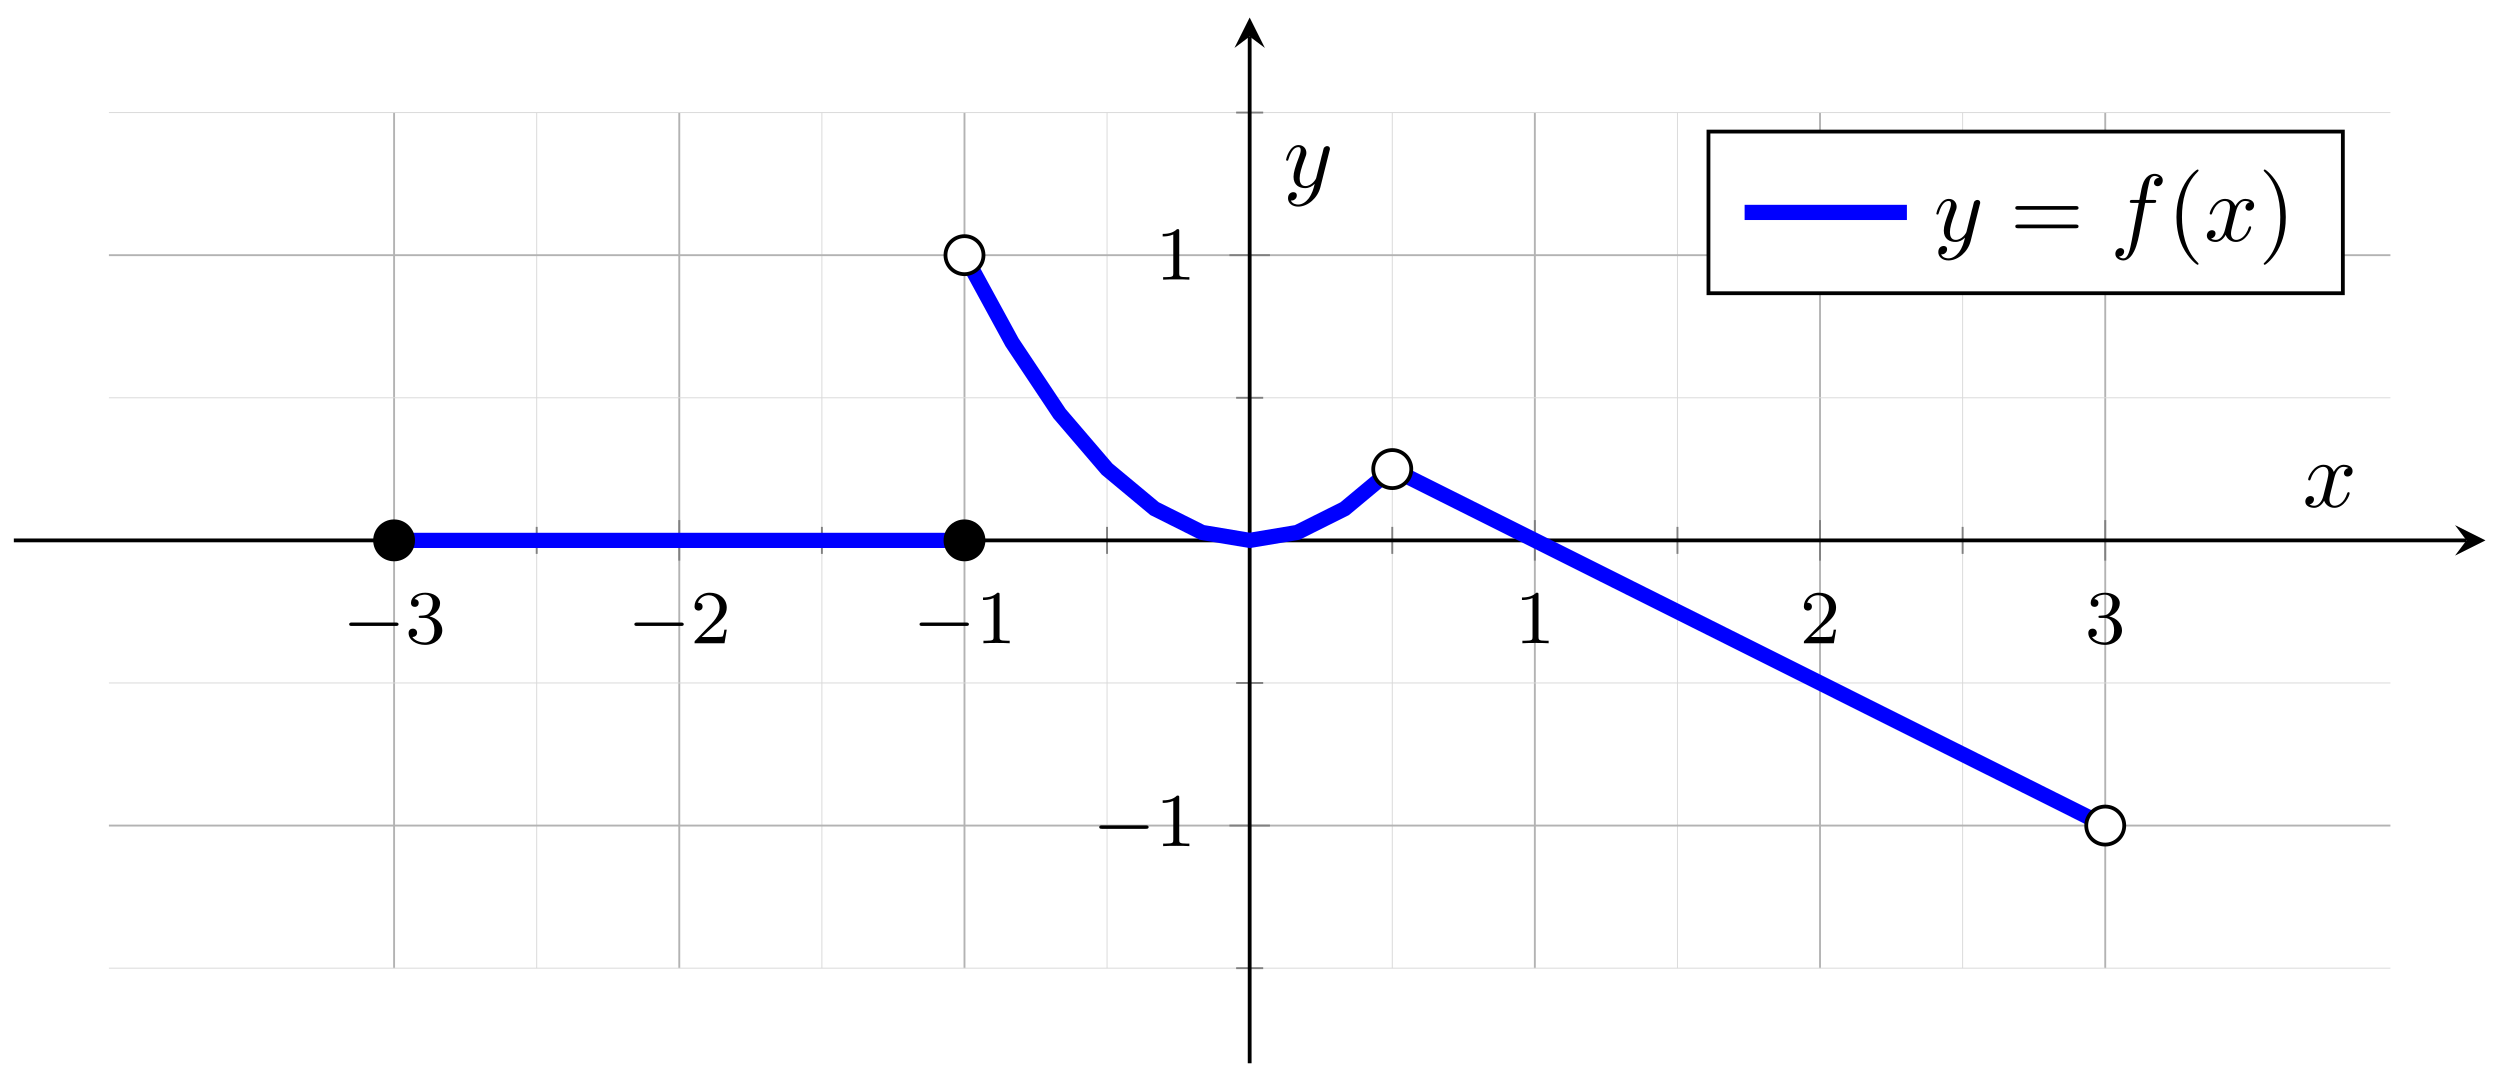
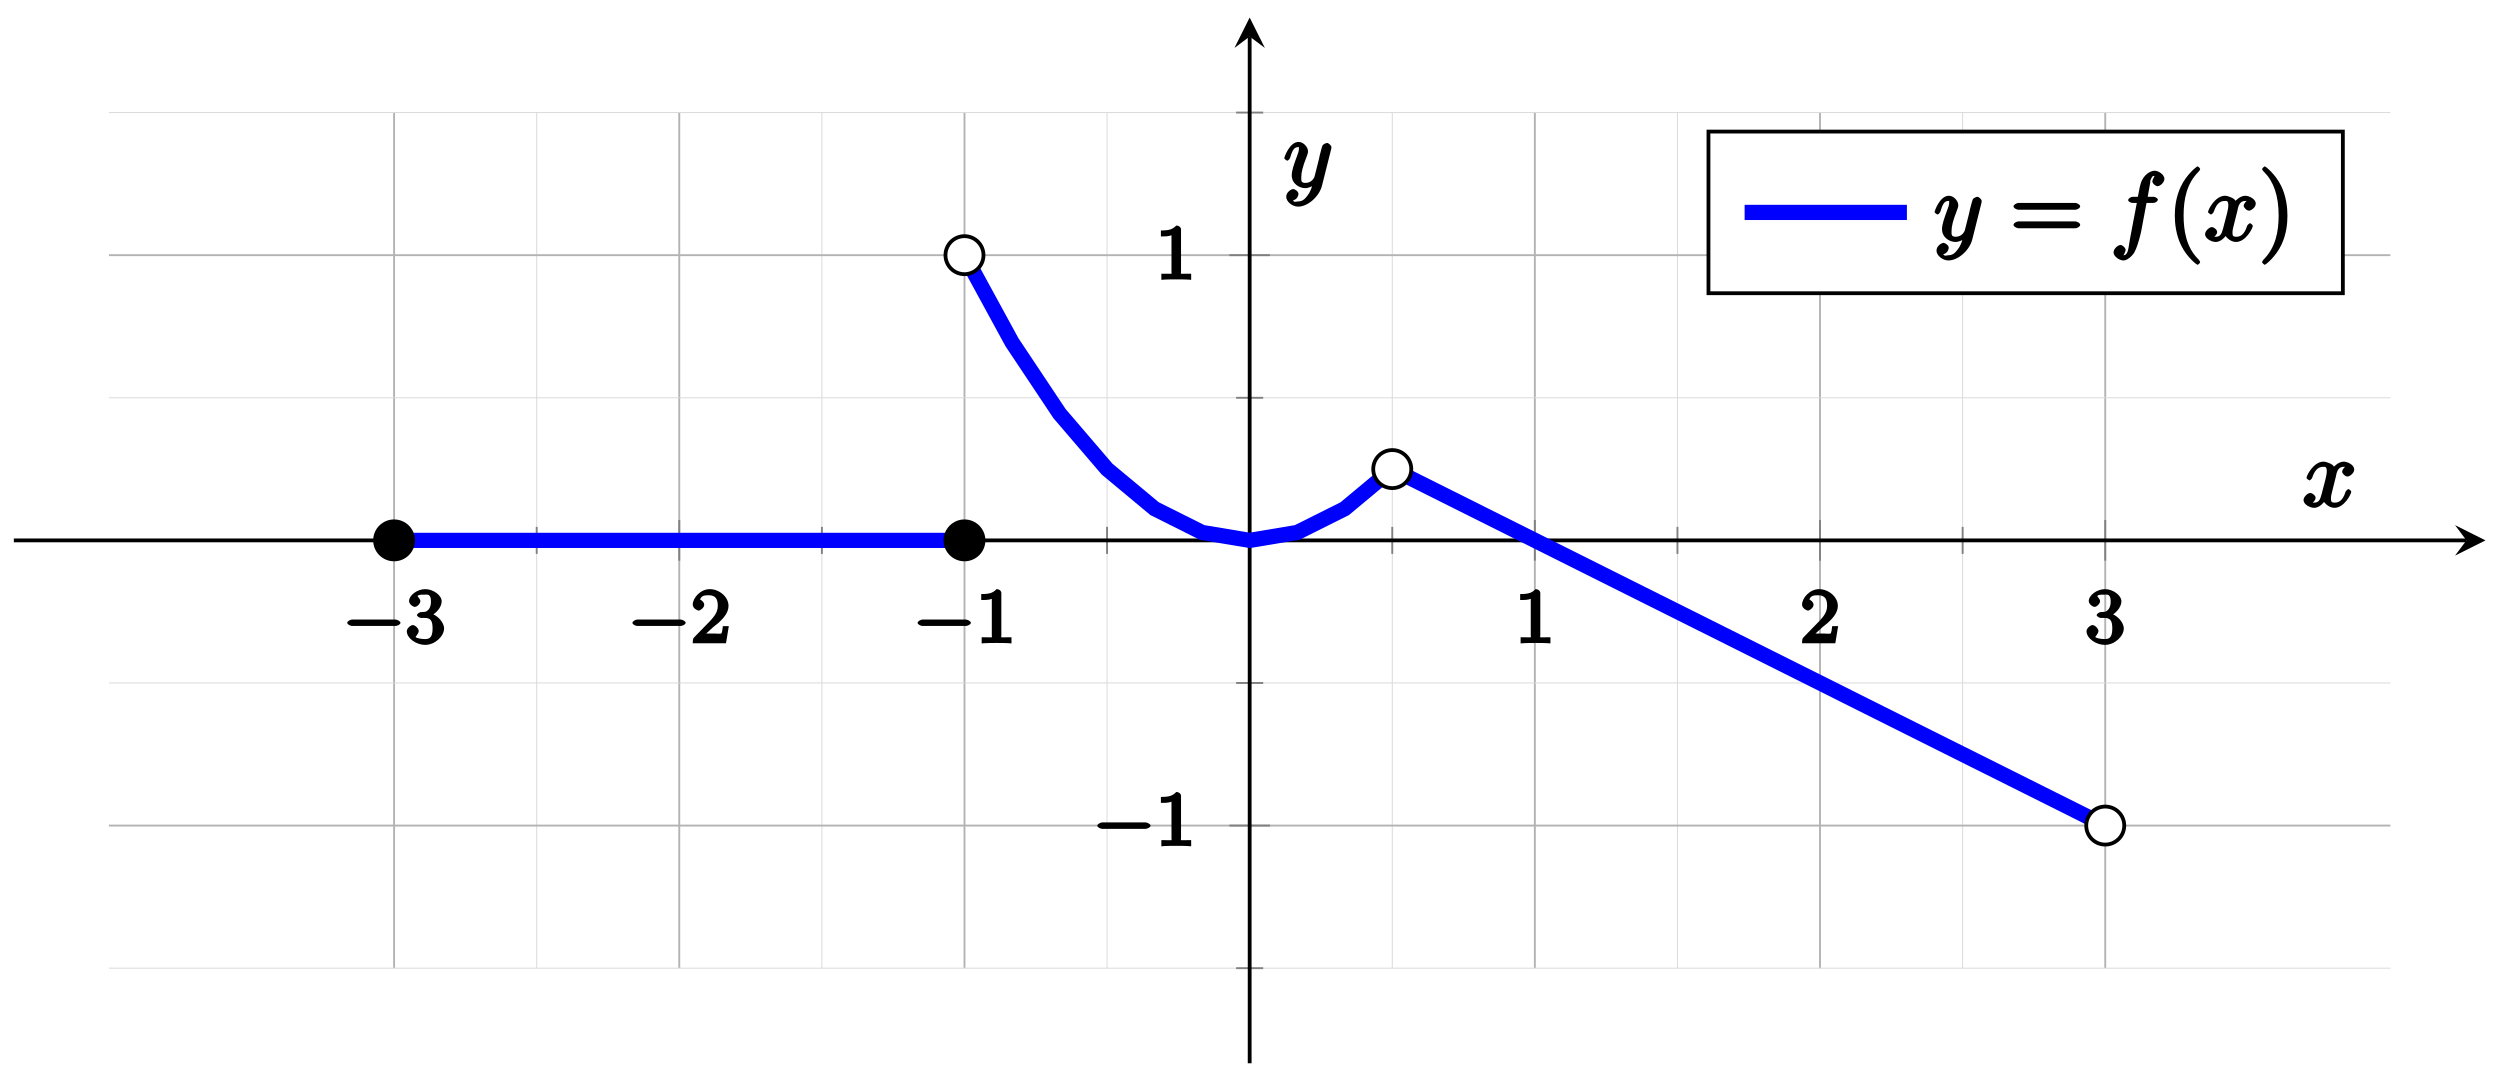
<svg xmlns="http://www.w3.org/2000/svg" xmlns:xlink="http://www.w3.org/1999/xlink" width="262pt" height="113pt" viewBox="0 0 262 113" version="1.1">
  <defs>
    <g>
      <symbol overflow="visible" id="glyph0-0">
        <path style="stroke:none;" d="" />
      </symbol>
      <symbol overflow="visible" id="glyph0-1">
-         <path style="stroke:none;" d="M 5.562 -1.812 C 5.703 -1.812 5.875 -1.812 5.875 -1.984 C 5.875 -2.172 5.703 -2.172 5.562 -2.172 L 1 -2.172 C 0.875 -2.172 0.703 -2.172 0.703 -1.984 C 0.703 -1.812 0.875 -1.812 1 -1.812 Z M 5.562 -1.812 " />
+         <path style="stroke:none;" d="M 5.562 -1.812 C 5.703 -1.812 6.078 -1.953 6.078 -2.141 C 6.078 -2.328 5.703 -2.484 5.562 -2.484 L 1 -2.484 C 0.875 -2.484 0.5 -2.328 0.5 -2.141 C 0.5 -1.953 0.875 -1.812 1 -1.812 Z M 5.562 -1.812 " />
      </symbol>
      <symbol overflow="visible" id="glyph1-0">
        <path style="stroke:none;" d="" />
      </symbol>
      <symbol overflow="visible" id="glyph1-1">
-         <path style="stroke:none;" d="M 2.016 -2.656 C 2.641 -2.656 3.047 -2.203 3.047 -1.359 C 3.047 -0.359 2.484 -0.078 2.062 -0.078 C 1.625 -0.078 1.016 -0.234 0.734 -0.656 C 1.031 -0.656 1.234 -0.844 1.234 -1.094 C 1.234 -1.359 1.047 -1.531 0.781 -1.531 C 0.578 -1.531 0.344 -1.406 0.344 -1.078 C 0.344 -0.328 1.156 0.172 2.078 0.172 C 3.125 0.172 3.875 -0.562 3.875 -1.359 C 3.875 -2.031 3.344 -2.625 2.531 -2.812 C 3.156 -3.031 3.641 -3.562 3.641 -4.203 C 3.641 -4.844 2.922 -5.297 2.094 -5.297 C 1.234 -5.297 0.594 -4.844 0.594 -4.234 C 0.594 -3.938 0.781 -3.812 1 -3.812 C 1.25 -3.812 1.406 -3.984 1.406 -4.219 C 1.406 -4.516 1.141 -4.625 0.969 -4.625 C 1.312 -5.062 1.922 -5.094 2.062 -5.094 C 2.266 -5.094 2.875 -5.031 2.875 -4.203 C 2.875 -3.656 2.641 -3.312 2.531 -3.188 C 2.297 -2.938 2.109 -2.922 1.625 -2.891 C 1.469 -2.891 1.406 -2.875 1.406 -2.766 C 1.406 -2.656 1.484 -2.656 1.625 -2.656 Z M 2.016 -2.656 " />
+         <path style="stroke:none;" d="M 2.016 -2.656 C 2.641 -2.656 2.859 -2.375 2.859 -1.547 C 2.859 -0.547 2.484 -0.438 2.062 -0.438 C 1.625 -0.438 1.141 -0.547 1.078 -0.656 C 1.031 -0.656 1.406 -1.016 1.406 -1.281 C 1.406 -1.531 1.047 -1.906 0.781 -1.906 C 0.578 -1.906 0.156 -1.578 0.156 -1.266 C 0.156 -0.516 1.156 0.172 2.078 0.172 C 3.125 0.172 4.062 -0.75 4.062 -1.547 C 4.062 -2.203 3.344 -3 2.531 -3.172 L 2.531 -2.812 C 3.156 -3.031 3.812 -3.75 3.812 -4.391 C 3.812 -5.031 2.922 -5.672 2.094 -5.672 C 1.234 -5.672 0.391 -5.016 0.391 -4.422 C 0.391 -4.125 0.781 -3.812 1 -3.812 C 1.25 -3.812 1.578 -4.172 1.578 -4.406 C 1.578 -4.688 1.141 -4.984 1.328 -4.984 C 1.438 -5.125 1.922 -5.094 2.062 -5.094 C 2.266 -5.094 2.688 -5.219 2.688 -4.391 C 2.688 -3.828 2.516 -3.625 2.406 -3.5 C 2.156 -3.25 2.109 -3.297 1.625 -3.266 C 1.469 -3.25 1.219 -3.062 1.219 -2.953 C 1.219 -2.844 1.484 -2.656 1.625 -2.656 Z M 2.016 -2.656 " />
      </symbol>
      <symbol overflow="visible" id="glyph1-2">
-         <path style="stroke:none;" d="M 2.25 -1.625 C 2.375 -1.75 2.703 -2.016 2.844 -2.125 C 3.328 -2.578 3.797 -3.016 3.797 -3.734 C 3.797 -4.688 3 -5.297 2.016 -5.297 C 1.047 -5.297 0.422 -4.578 0.422 -3.859 C 0.422 -3.469 0.734 -3.422 0.844 -3.422 C 1.016 -3.422 1.266 -3.531 1.266 -3.844 C 1.266 -4.25 0.859 -4.25 0.766 -4.25 C 1 -4.844 1.531 -5.031 1.922 -5.031 C 2.656 -5.031 3.047 -4.406 3.047 -3.734 C 3.047 -2.906 2.469 -2.297 1.516 -1.344 L 0.516 -0.297 C 0.422 -0.219 0.422 -0.203 0.422 0 L 3.562 0 L 3.797 -1.422 L 3.547 -1.422 C 3.531 -1.266 3.469 -0.875 3.375 -0.719 C 3.328 -0.656 2.719 -0.656 2.594 -0.656 L 1.172 -0.656 Z M 2.25 -1.625 " />
+         <path style="stroke:none;" d="M 2.375 -1.688 C 2.5 -1.797 2.844 -2.062 2.969 -2.172 C 3.453 -2.625 3.984 -3.203 3.984 -3.922 C 3.984 -4.875 3 -5.672 2.016 -5.672 C 1.047 -5.672 0.234 -4.75 0.234 -4.047 C 0.234 -3.656 0.734 -3.422 0.844 -3.422 C 1.016 -3.422 1.438 -3.719 1.438 -4.031 C 1.438 -4.438 0.859 -4.625 1.016 -4.625 C 1.172 -5.016 1.531 -5.031 1.922 -5.031 C 2.656 -5.031 2.859 -4.594 2.859 -3.922 C 2.859 -3.094 2.328 -2.609 1.391 -1.656 L 0.375 -0.609 C 0.281 -0.531 0.234 -0.375 0.234 0 L 3.719 0 L 4.016 -1.797 L 3.391 -1.797 C 3.344 -1.453 3.328 -1.172 3.234 -1.031 C 3.188 -0.969 2.719 -1.016 2.594 -1.016 L 1.172 -1.016 L 1.297 -0.703 Z M 2.375 -1.688 " />
      </symbol>
      <symbol overflow="visible" id="glyph1-3">
-         <path style="stroke:none;" d="M 2.5 -5.078 C 2.5 -5.297 2.484 -5.297 2.266 -5.297 C 1.938 -4.984 1.516 -4.797 0.766 -4.797 L 0.766 -4.531 C 0.984 -4.531 1.406 -4.531 1.875 -4.734 L 1.875 -0.656 C 1.875 -0.359 1.844 -0.266 1.094 -0.266 L 0.812 -0.266 L 0.812 0 C 1.141 -0.031 1.828 -0.031 2.188 -0.031 C 2.547 -0.031 3.234 -0.031 3.562 0 L 3.562 -0.266 L 3.281 -0.266 C 2.531 -0.266 2.5 -0.359 2.5 -0.656 Z M 2.5 -5.078 " />
+         <path style="stroke:none;" d="M 2.688 -5.266 C 2.688 -5.469 2.484 -5.672 2.188 -5.672 C 1.812 -5.297 1.516 -5.156 0.578 -5.156 L 0.578 -4.531 C 0.984 -4.531 1.406 -4.531 1.688 -4.656 L 1.688 -0.844 C 1.688 -0.547 1.844 -0.625 1.094 -0.625 L 0.625 -0.625 L 0.625 0.016 C 1.141 -0.031 1.828 -0.031 2.188 -0.031 C 2.547 -0.031 3.234 -0.031 3.75 0.016 L 3.75 -0.625 L 3.281 -0.625 C 2.531 -0.625 2.688 -0.547 2.688 -0.844 Z M 2.688 -5.266 " />
      </symbol>
      <symbol overflow="visible" id="glyph2-0">
        <path style="stroke:none;" d="" />
      </symbol>
      <symbol overflow="visible" id="glyph2-1">
-         <path style="stroke:none;" d="M 3.328 -3.016 C 3.391 -3.266 3.625 -4.188 4.312 -4.188 C 4.359 -4.188 4.609 -4.188 4.812 -4.062 C 4.531 -4 4.344 -3.766 4.344 -3.516 C 4.344 -3.359 4.453 -3.172 4.719 -3.172 C 4.938 -3.172 5.25 -3.344 5.25 -3.75 C 5.25 -4.266 4.672 -4.406 4.328 -4.406 C 3.75 -4.406 3.406 -3.875 3.281 -3.656 C 3.031 -4.312 2.5 -4.406 2.203 -4.406 C 1.172 -4.406 0.594 -3.125 0.594 -2.875 C 0.594 -2.766 0.703 -2.766 0.719 -2.766 C 0.797 -2.766 0.828 -2.797 0.844 -2.875 C 1.188 -3.938 1.844 -4.188 2.188 -4.188 C 2.375 -4.188 2.719 -4.094 2.719 -3.516 C 2.719 -3.203 2.547 -2.547 2.188 -1.141 C 2.031 -0.531 1.672 -0.109 1.234 -0.109 C 1.172 -0.109 0.953 -0.109 0.734 -0.234 C 0.984 -0.297 1.203 -0.5 1.203 -0.781 C 1.203 -1.047 0.984 -1.125 0.844 -1.125 C 0.531 -1.125 0.297 -0.875 0.297 -0.547 C 0.297 -0.094 0.781 0.109 1.219 0.109 C 1.891 0.109 2.25 -0.594 2.266 -0.641 C 2.391 -0.281 2.75 0.109 3.344 0.109 C 4.375 0.109 4.938 -1.172 4.938 -1.422 C 4.938 -1.531 4.859 -1.531 4.828 -1.531 C 4.734 -1.531 4.719 -1.484 4.688 -1.422 C 4.359 -0.344 3.688 -0.109 3.375 -0.109 C 2.984 -0.109 2.828 -0.422 2.828 -0.766 C 2.828 -0.984 2.875 -1.203 2.984 -1.641 Z M 3.328 -3.016 " />
+         <path style="stroke:none;" d="M 3.5 -3.172 C 3.562 -3.422 3.625 -4.188 4.312 -4.188 C 4.359 -4.188 4.469 -4.234 4.688 -4.109 L 4.812 -4.391 C 4.531 -4.344 4.156 -3.922 4.156 -3.672 C 4.156 -3.516 4.453 -3.172 4.719 -3.172 C 4.938 -3.172 5.422 -3.516 5.422 -3.906 C 5.422 -4.422 4.672 -4.734 4.328 -4.734 C 3.75 -4.734 3.266 -4.156 3.297 -4.203 C 3.203 -4.469 2.5 -4.734 2.203 -4.734 C 1.172 -4.734 0.422 -3.281 0.422 -3.031 C 0.422 -2.938 0.703 -2.766 0.719 -2.766 C 0.797 -2.766 1 -2.953 1.016 -3.047 C 1.359 -4.094 1.844 -4.188 2.188 -4.188 C 2.375 -4.188 2.547 -4.25 2.547 -3.672 C 2.547 -3.375 2.375 -2.703 2 -1.312 C 1.844 -0.688 1.672 -0.438 1.234 -0.438 C 1.172 -0.438 1.062 -0.391 0.859 -0.516 L 0.734 -0.234 C 0.984 -0.297 1.375 -0.656 1.375 -0.938 C 1.375 -1.203 0.984 -1.453 0.844 -1.453 C 0.531 -1.453 0.109 -1.031 0.109 -0.703 C 0.109 -0.25 0.781 0.109 1.219 0.109 C 1.891 0.109 2.359 -0.641 2.391 -0.703 L 2.094 -0.812 C 2.219 -0.438 2.75 0.109 3.344 0.109 C 4.375 0.109 5.109 -1.328 5.109 -1.578 C 5.109 -1.688 4.859 -1.859 4.828 -1.859 C 4.734 -1.859 4.531 -1.641 4.516 -1.578 C 4.188 -0.516 3.688 -0.438 3.375 -0.438 C 2.984 -0.438 2.984 -0.594 2.984 -0.922 C 2.984 -1.141 3.047 -1.359 3.156 -1.797 Z M 3.5 -3.172 " />
      </symbol>
      <symbol overflow="visible" id="glyph2-2">
-         <path style="stroke:none;" d="M 4.844 -3.797 C 4.891 -3.938 4.891 -3.953 4.891 -4.031 C 4.891 -4.203 4.75 -4.297 4.594 -4.297 C 4.5 -4.297 4.344 -4.234 4.25 -4.094 C 4.234 -4.031 4.141 -3.734 4.109 -3.547 C 4.031 -3.297 3.969 -3.016 3.906 -2.75 L 3.453 -0.953 C 3.422 -0.812 2.984 -0.109 2.328 -0.109 C 1.828 -0.109 1.719 -0.547 1.719 -0.922 C 1.719 -1.375 1.891 -2 2.219 -2.875 C 2.375 -3.281 2.422 -3.391 2.422 -3.594 C 2.422 -4.031 2.109 -4.406 1.609 -4.406 C 0.656 -4.406 0.297 -2.953 0.297 -2.875 C 0.297 -2.766 0.391 -2.766 0.406 -2.766 C 0.516 -2.766 0.516 -2.797 0.562 -2.953 C 0.844 -3.891 1.234 -4.188 1.578 -4.188 C 1.656 -4.188 1.828 -4.188 1.828 -3.875 C 1.828 -3.625 1.719 -3.359 1.656 -3.172 C 1.25 -2.109 1.078 -1.547 1.078 -1.078 C 1.078 -0.188 1.703 0.109 2.297 0.109 C 2.688 0.109 3.016 -0.062 3.297 -0.344 C 3.172 0.172 3.047 0.672 2.656 1.203 C 2.391 1.531 2.016 1.828 1.562 1.828 C 1.422 1.828 0.969 1.797 0.797 1.406 C 0.953 1.406 1.094 1.406 1.219 1.281 C 1.328 1.203 1.422 1.062 1.422 0.875 C 1.422 0.562 1.156 0.531 1.062 0.531 C 0.828 0.531 0.5 0.688 0.5 1.172 C 0.5 1.672 0.938 2.047 1.562 2.047 C 2.578 2.047 3.609 1.141 3.891 0.016 Z M 4.844 -3.797 " />
+         <path style="stroke:none;" d="M 5.016 -3.953 C 5.047 -4.094 5.047 -4.109 5.047 -4.188 C 5.047 -4.359 4.75 -4.625 4.594 -4.625 C 4.5 -4.625 4.203 -4.516 4.109 -4.344 C 4.047 -4.203 3.969 -3.891 3.922 -3.703 C 3.859 -3.453 3.781 -3.188 3.734 -2.906 L 3.281 -1.109 C 3.234 -0.969 2.984 -0.438 2.328 -0.438 C 1.828 -0.438 1.891 -0.703 1.891 -1.078 C 1.891 -1.531 2.047 -2.156 2.391 -3.031 C 2.547 -3.438 2.594 -3.547 2.594 -3.75 C 2.594 -4.203 2.109 -4.734 1.609 -4.734 C 0.656 -4.734 0.109 -3.125 0.109 -3.031 C 0.109 -2.938 0.391 -2.766 0.406 -2.766 C 0.516 -2.766 0.688 -2.953 0.734 -3.109 C 1 -4.047 1.234 -4.188 1.578 -4.188 C 1.656 -4.188 1.641 -4.344 1.641 -4.031 C 1.641 -3.781 1.547 -3.516 1.469 -3.328 C 1.078 -2.266 0.891 -1.703 0.891 -1.234 C 0.891 -0.344 1.703 0.109 2.297 0.109 C 2.688 0.109 3.141 -0.109 3.422 -0.391 L 3.125 -0.5 C 2.984 0.016 2.922 0.391 2.516 0.922 C 2.266 1.25 2.016 1.5 1.562 1.5 C 1.422 1.5 1.141 1.641 1.031 1.406 C 0.953 1.406 1.203 1.359 1.344 1.234 C 1.453 1.141 1.594 0.906 1.594 0.719 C 1.594 0.406 1.156 0.203 1.062 0.203 C 0.828 0.203 0.312 0.531 0.312 1.016 C 0.312 1.516 0.938 2.047 1.562 2.047 C 2.578 2.047 3.781 0.984 4.062 -0.156 Z M 5.016 -3.953 " />
      </symbol>
      <symbol overflow="visible" id="glyph2-3">
-         <path style="stroke:none;" d="M 3.656 -3.984 L 4.516 -3.984 C 4.719 -3.984 4.812 -3.984 4.812 -4.188 C 4.812 -4.297 4.719 -4.297 4.547 -4.297 L 3.719 -4.297 L 3.922 -5.438 C 3.969 -5.641 4.109 -6.344 4.172 -6.469 C 4.25 -6.656 4.422 -6.812 4.641 -6.812 C 4.672 -6.812 4.938 -6.812 5.125 -6.625 C 4.688 -6.594 4.578 -6.234 4.578 -6.094 C 4.578 -5.859 4.766 -5.734 4.953 -5.734 C 5.219 -5.734 5.5 -5.969 5.5 -6.344 C 5.5 -6.797 5.047 -7.031 4.641 -7.031 C 4.297 -7.031 3.672 -6.844 3.375 -5.859 C 3.312 -5.656 3.281 -5.547 3.047 -4.297 L 2.359 -4.297 C 2.156 -4.297 2.047 -4.297 2.047 -4.109 C 2.047 -3.984 2.141 -3.984 2.328 -3.984 L 2.984 -3.984 L 2.25 -0.047 C 2.062 0.922 1.891 1.828 1.375 1.828 C 1.328 1.828 1.094 1.828 0.891 1.641 C 1.359 1.609 1.453 1.25 1.453 1.109 C 1.453 0.875 1.266 0.75 1.078 0.75 C 0.812 0.75 0.531 0.984 0.531 1.359 C 0.531 1.797 0.969 2.047 1.375 2.047 C 1.922 2.047 2.328 1.453 2.5 1.078 C 2.828 0.453 3.047 -0.75 3.062 -0.828 Z M 3.656 -3.984 " />
+         <path style="stroke:none;" d="M 3.656 -3.984 L 4.516 -3.984 C 4.719 -3.984 4.984 -4.141 4.984 -4.344 C 4.984 -4.453 4.719 -4.625 4.547 -4.625 L 3.922 -4.625 L 4.094 -5.594 C 4.141 -5.797 4.234 -6.406 4.203 -6.359 C 4.422 -6.812 4.422 -6.812 4.641 -6.812 C 4.672 -6.812 4.812 -6.859 4.734 -6.922 C 4.688 -6.922 4.406 -6.406 4.406 -6.25 C 4.406 -6.016 4.766 -5.734 4.953 -5.734 C 5.219 -5.734 5.672 -6.125 5.672 -6.5 C 5.672 -6.953 5.047 -7.359 4.641 -7.359 C 4.297 -7.359 3.484 -7.016 3.188 -6.016 C 3.125 -5.812 3.094 -5.719 2.891 -4.625 L 2.359 -4.625 C 2.156 -4.625 1.875 -4.453 1.875 -4.266 C 1.875 -4.141 2.141 -3.984 2.328 -3.984 L 2.781 -3.984 L 2.062 -0.203 C 1.891 0.75 1.891 1.5 1.375 1.5 C 1.328 1.5 1.203 1.547 1.281 1.625 C 1.359 1.609 1.609 1.094 1.609 0.953 C 1.609 0.719 1.266 0.422 1.078 0.422 C 0.812 0.422 0.344 0.812 0.344 1.203 C 0.344 1.641 0.969 2.047 1.375 2.047 C 1.922 2.047 2.5 1.297 2.547 1.156 C 2.938 0.406 3.219 -0.922 3.234 -0.984 L 3.797 -3.984 Z M 3.656 -3.984 " />
      </symbol>
      <symbol overflow="visible" id="glyph3-0">
        <path style="stroke:none;" d="" />
      </symbol>
      <symbol overflow="visible" id="glyph3-1">
-         <path style="stroke:none;" d="M 6.844 -3.266 C 7 -3.266 7.188 -3.266 7.188 -3.453 C 7.188 -3.656 7 -3.656 6.859 -3.656 L 0.891 -3.656 C 0.75 -3.656 0.562 -3.656 0.562 -3.453 C 0.562 -3.266 0.75 -3.266 0.891 -3.266 Z M 6.859 -1.328 C 7 -1.328 7.188 -1.328 7.188 -1.531 C 7.188 -1.719 7 -1.719 6.844 -1.719 L 0.891 -1.719 C 0.75 -1.719 0.562 -1.719 0.562 -1.531 C 0.562 -1.328 0.75 -1.328 0.891 -1.328 Z M 6.859 -1.328 " />
+         <path style="stroke:none;" d="M 6.844 -3.266 C 7 -3.266 7.359 -3.422 7.359 -3.625 C 7.359 -3.812 7 -3.984 6.859 -3.984 L 0.891 -3.984 C 0.75 -3.984 0.375 -3.812 0.375 -3.625 C 0.375 -3.422 0.75 -3.266 0.891 -3.266 Z M 6.859 -1.328 C 7 -1.328 7.359 -1.484 7.359 -1.688 C 7.359 -1.891 7 -2.047 6.844 -2.047 L 0.891 -2.047 C 0.75 -2.047 0.375 -1.891 0.375 -1.688 C 0.375 -1.484 0.75 -1.328 0.891 -1.328 Z M 6.859 -1.328 " />
      </symbol>
      <symbol overflow="visible" id="glyph3-2">
-         <path style="stroke:none;" d="M 3.297 2.391 C 3.297 2.359 3.297 2.344 3.125 2.172 C 1.891 0.922 1.562 -0.969 1.562 -2.5 C 1.562 -4.234 1.938 -5.969 3.172 -7.203 C 3.297 -7.328 3.297 -7.344 3.297 -7.375 C 3.297 -7.453 3.266 -7.484 3.203 -7.484 C 3.094 -7.484 2.203 -6.797 1.609 -5.531 C 1.109 -4.438 0.984 -3.328 0.984 -2.5 C 0.984 -1.719 1.094 -0.516 1.641 0.625 C 2.25 1.844 3.094 2.5 3.203 2.5 C 3.266 2.5 3.297 2.469 3.297 2.391 Z M 3.297 2.391 " />
+         <path style="stroke:none;" d="M 3.469 2.234 C 3.469 2.203 3.422 2.062 3.25 1.891 C 2 0.641 1.734 -1.125 1.734 -2.656 C 1.734 -4.391 2.062 -6.016 3.297 -7.25 C 3.422 -7.375 3.469 -7.5 3.469 -7.531 C 3.469 -7.609 3.266 -7.812 3.203 -7.812 C 3.094 -7.812 2.031 -6.953 1.438 -5.688 C 0.922 -4.594 0.812 -3.484 0.812 -2.656 C 0.812 -1.875 0.922 -0.672 1.469 0.453 C 2.062 1.688 3.094 2.5 3.203 2.5 C 3.266 2.5 3.469 2.297 3.469 2.234 Z M 3.469 2.234 " />
      </symbol>
      <symbol overflow="visible" id="glyph3-3">
-         <path style="stroke:none;" d="M 2.875 -2.5 C 2.875 -3.266 2.766 -4.469 2.219 -5.609 C 1.625 -6.828 0.766 -7.484 0.672 -7.484 C 0.609 -7.484 0.562 -7.438 0.562 -7.375 C 0.562 -7.344 0.562 -7.328 0.75 -7.141 C 1.734 -6.156 2.297 -4.578 2.297 -2.5 C 2.297 -0.781 1.938 0.969 0.703 2.219 C 0.562 2.344 0.562 2.359 0.562 2.391 C 0.562 2.453 0.609 2.5 0.672 2.5 C 0.766 2.5 1.672 1.812 2.25 0.547 C 2.766 -0.547 2.875 -1.656 2.875 -2.5 Z M 2.875 -2.5 " />
+         <path style="stroke:none;" d="M 3.047 -2.656 C 3.047 -3.422 2.938 -4.641 2.391 -5.766 C 1.797 -6.984 0.766 -7.812 0.672 -7.812 C 0.609 -7.812 0.391 -7.594 0.391 -7.531 C 0.391 -7.5 0.438 -7.375 0.625 -7.203 C 1.609 -6.203 2.125 -4.734 2.125 -2.656 C 2.125 -0.953 1.797 0.688 0.562 1.938 C 0.438 2.062 0.391 2.203 0.391 2.234 C 0.391 2.297 0.609 2.5 0.672 2.5 C 0.766 2.5 1.828 1.656 2.422 0.391 C 2.938 -0.703 3.047 -1.812 3.047 -2.656 Z M 3.047 -2.656 " />
      </symbol>
    </g>
    <clipPath id="clip1">
      <path d="M 78 11.797 L 169 11.797 L 169 80 L 78 80 Z M 78 11.797 " />
    </clipPath>
    <clipPath id="clip2">
      <path d="M 123 26 L 244 26 L 244 101.465 L 123 101.465 Z M 123 26 " />
    </clipPath>
  </defs>
  <g id="surface1">
    <path style="fill:none;stroke-width:0.1;stroke-linecap:butt;stroke-linejoin:miter;stroke:rgb(84.999%,84.999%,84.999%);stroke-opacity:1;stroke-miterlimit:10;" d="M 44.831 -0 L 44.831 89.662 M 74.718 -0 L 74.718 89.662 M 104.604 -0 L 104.604 89.662 M 134.494 -0 L 134.494 89.662 M 164.38 -0 L 164.38 89.662 M 194.266 -0 L 194.266 89.662 " transform="matrix(1.00002,0,0,-1.00006,11.41373,101.4645)" />
    <path style="fill:none;stroke-width:0.199;stroke-linecap:butt;stroke-linejoin:miter;stroke:rgb(70%,70%,70%);stroke-opacity:1;stroke-miterlimit:10;" d="M 29.886 -0 L 29.886 89.662 M 59.773 -0 L 59.773 89.662 M 89.663 -0 L 89.663 89.662 M 149.435 -0 L 149.435 89.662 M 179.321 -0 L 179.321 89.662 M 209.211 -0 L 209.211 89.662 " transform="matrix(1.00002,0,0,-1.00006,11.41373,101.4645)" />
    <path style="fill:none;stroke-width:0.1;stroke-linecap:butt;stroke-linejoin:miter;stroke:rgb(84.999%,84.999%,84.999%);stroke-opacity:1;stroke-miterlimit:10;" d="M 0 -0 L 239.097 -0 M 0 29.889 L 239.097 29.889 M 0 59.773 L 239.097 59.773 M 0 89.662 L 239.097 89.662 " transform="matrix(1.00002,0,0,-1.00006,11.41373,101.4645)" />
    <path style="fill:none;stroke-width:0.199;stroke-linecap:butt;stroke-linejoin:miter;stroke:rgb(70%,70%,70%);stroke-opacity:1;stroke-miterlimit:10;" d="M 0 14.944 L 239.097 14.944 M 0 74.718 L 239.097 74.718 " transform="matrix(1.00002,0,0,-1.00006,11.41373,101.4645)" />
    <path style="fill:none;stroke-width:0.199;stroke-linecap:butt;stroke-linejoin:miter;stroke:rgb(50%,50%,50%);stroke-opacity:1;stroke-miterlimit:10;" d="M 44.831 43.415 L 44.831 46.247 M 74.718 43.415 L 74.718 46.247 M 104.604 43.415 L 104.604 46.247 M 134.494 43.415 L 134.494 46.247 M 164.38 43.415 L 164.38 46.247 M 194.266 43.415 L 194.266 46.247 " transform="matrix(1.00002,0,0,-1.00006,11.41373,101.4645)" />
    <path style="fill:none;stroke-width:0.199;stroke-linecap:butt;stroke-linejoin:miter;stroke:rgb(50%,50%,50%);stroke-opacity:1;stroke-miterlimit:10;" d="M 29.886 42.704 L 29.886 46.958 M 59.773 42.704 L 59.773 46.958 M 89.663 42.704 L 89.663 46.958 M 149.435 42.704 L 149.435 46.958 M 179.321 42.704 L 179.321 46.958 M 209.211 42.704 L 209.211 46.958 " transform="matrix(1.00002,0,0,-1.00006,11.41373,101.4645)" />
    <path style="fill:none;stroke-width:0.199;stroke-linecap:butt;stroke-linejoin:miter;stroke:rgb(50%,50%,50%);stroke-opacity:1;stroke-miterlimit:10;" d="M 118.131 -0 L 120.967 -0 M 118.131 29.889 L 120.967 29.889 M 118.131 59.773 L 120.967 59.773 M 118.131 89.662 L 120.967 89.662 " transform="matrix(1.00002,0,0,-1.00006,11.41373,101.4645)" />
    <path style="fill:none;stroke-width:0.199;stroke-linecap:butt;stroke-linejoin:miter;stroke:rgb(50%,50%,50%);stroke-opacity:1;stroke-miterlimit:10;" d="M 117.424 14.944 L 121.674 14.944 M 117.424 74.718 L 121.674 74.718 " transform="matrix(1.00002,0,0,-1.00006,11.41373,101.4645)" />
    <path style="fill:none;stroke-width:0.399;stroke-linecap:butt;stroke-linejoin:miter;stroke:rgb(0%,0%,0%);stroke-opacity:1;stroke-miterlimit:10;" d="M -9.964 44.829 L 247.066 44.829 " transform="matrix(1.00002,0,0,-1.00006,11.41373,101.4645)" />
    <path style=" stroke:none;fill-rule:nonzero;fill:rgb(0%,0%,0%);fill-opacity:1;" d="M 260.477 56.633 L 257.289 55.035 L 258.484 56.633 L 257.289 58.227 " />
    <path style="fill:none;stroke-width:0.399;stroke-linecap:butt;stroke-linejoin:miter;stroke:rgb(0%,0%,0%);stroke-opacity:1;stroke-miterlimit:10;" d="M 119.549 -9.965 L 119.549 97.631 " transform="matrix(1.00002,0,0,-1.00006,11.41373,101.4645)" />
    <path style=" stroke:none;fill-rule:nonzero;fill:rgb(0%,0%,0%);fill-opacity:1;" d="M 130.965 1.836 L 129.371 5.023 L 130.965 3.828 L 132.559 5.023 " />
    <g style="fill:rgb(0%,0%,0%);fill-opacity:1;">
      <use xlink:href="#glyph0-1" x="35.891" y="67.413" />
    </g>
    <g style="fill:rgb(0%,0%,0%);fill-opacity:1;">
      <use xlink:href="#glyph1-1" x="42.477" y="67.413" />
    </g>
    <g style="fill:rgb(0%,0%,0%);fill-opacity:1;">
      <use xlink:href="#glyph0-1" x="65.779" y="67.413" />
    </g>
    <g style="fill:rgb(0%,0%,0%);fill-opacity:1;">
      <use xlink:href="#glyph1-2" x="72.365" y="67.413" />
    </g>
    <g style="fill:rgb(0%,0%,0%);fill-opacity:1;">
      <use xlink:href="#glyph0-1" x="95.666" y="67.413" />
    </g>
    <g style="fill:rgb(0%,0%,0%);fill-opacity:1;">
      <use xlink:href="#glyph1-3" x="102.253" y="67.413" />
    </g>
    <g style="fill:rgb(0%,0%,0%);fill-opacity:1;">
      <use xlink:href="#glyph1-3" x="158.735" y="67.413" />
    </g>
    <g style="fill:rgb(0%,0%,0%);fill-opacity:1;">
      <use xlink:href="#glyph1-2" x="188.622" y="67.413" />
    </g>
    <g style="fill:rgb(0%,0%,0%);fill-opacity:1;">
      <use xlink:href="#glyph1-1" x="218.511" y="67.413" />
    </g>
    <g style="fill:rgb(0%,0%,0%);fill-opacity:1;">
      <use xlink:href="#glyph0-1" x="114.498" y="88.674" />
    </g>
    <g style="fill:rgb(0%,0%,0%);fill-opacity:1;">
      <use xlink:href="#glyph1-3" x="121.084" y="88.674" />
    </g>
    <g style="fill:rgb(0%,0%,0%);fill-opacity:1;">
      <use xlink:href="#glyph1-3" x="121.084" y="29.31" />
    </g>
    <path style="fill:none;stroke-width:1.594;stroke-linecap:butt;stroke-linejoin:miter;stroke:rgb(0%,0%,100%);stroke-opacity:1;stroke-miterlimit:10;" d="M 29.886 44.829 L 89.659 44.829 " transform="matrix(1.00002,0,0,-1.00006,11.41373,101.4645)" />
    <g clip-path="url(#clip1)" clip-rule="nonzero">
      <path style="fill:none;stroke-width:1.594;stroke-linecap:butt;stroke-linejoin:miter;stroke:rgb(0%,0%,100%);stroke-opacity:1;stroke-miterlimit:10;" d="M 89.663 74.718 L 94.643 65.586 L 99.623 58.113 L 104.604 52.301 L 109.584 48.153 L 114.564 45.661 L 119.549 44.829 L 124.529 45.661 L 129.509 48.149 L 134.49 52.301 " transform="matrix(1.00002,0,0,-1.00006,11.41373,101.4645)" />
    </g>
    <g clip-path="url(#clip2)" clip-rule="nonzero">
      <path style="fill:none;stroke-width:1.594;stroke-linecap:butt;stroke-linejoin:miter;stroke:rgb(0%,0%,100%);stroke-opacity:1;stroke-miterlimit:10;" d="M 134.494 52.301 L 142.794 48.153 L 159.396 39.849 L 167.7 35.701 L 184.301 27.396 L 192.606 23.244 L 200.906 19.096 L 209.207 14.944 " transform="matrix(1.00002,0,0,-1.00006,11.41373,101.4645)" />
    </g>
    <path style="fill-rule:nonzero;fill:rgb(0%,0%,0%);fill-opacity:1;stroke-width:0.399;stroke-linecap:butt;stroke-linejoin:miter;stroke:rgb(0%,0%,0%);stroke-opacity:1;stroke-miterlimit:10;" d="M 31.879 44.829 C 31.879 45.931 30.988 46.825 29.886 46.825 C 28.785 46.825 27.894 45.931 27.894 44.829 C 27.894 43.731 28.785 42.837 29.886 42.837 C 30.988 42.837 31.879 43.731 31.879 44.829 Z M 31.879 44.829 " transform="matrix(1.00002,0,0,-1.00006,11.41373,101.4645)" />
    <path style="fill-rule:nonzero;fill:rgb(0%,0%,0%);fill-opacity:1;stroke-width:0.399;stroke-linecap:butt;stroke-linejoin:miter;stroke:rgb(0%,0%,0%);stroke-opacity:1;stroke-miterlimit:10;" d="M 91.655 44.829 C 91.655 45.931 90.76 46.825 89.663 46.825 C 88.561 46.825 87.67 45.931 87.67 44.829 C 87.67 43.731 88.561 42.837 89.663 42.837 C 90.76 42.837 91.655 43.731 91.655 44.829 Z M 91.655 44.829 " transform="matrix(1.00002,0,0,-1.00006,11.41373,101.4645)" />
    <path style="fill-rule:nonzero;fill:rgb(100%,100%,100%);fill-opacity:1;stroke-width:0.399;stroke-linecap:butt;stroke-linejoin:miter;stroke:rgb(0%,0%,0%);stroke-opacity:1;stroke-miterlimit:10;" d="M 91.655 74.718 C 91.655 75.819 90.76 76.71 89.663 76.71 C 88.561 76.71 87.67 75.819 87.67 74.718 C 87.67 73.616 88.561 72.726 89.663 72.726 C 90.76 72.726 91.655 73.616 91.655 74.718 Z M 91.655 74.718 " transform="matrix(1.00002,0,0,-1.00006,11.41373,101.4645)" />
    <path style="fill-rule:nonzero;fill:rgb(100%,100%,100%);fill-opacity:1;stroke-width:0.399;stroke-linecap:butt;stroke-linejoin:miter;stroke:rgb(0%,0%,0%);stroke-opacity:1;stroke-miterlimit:10;" d="M 136.486 52.301 C 136.486 53.403 135.591 54.293 134.494 54.293 C 133.392 54.293 132.498 53.403 132.498 52.301 C 132.498 51.204 133.392 50.309 134.494 50.309 C 135.591 50.309 136.486 51.204 136.486 52.301 Z M 136.486 52.301 " transform="matrix(1.00002,0,0,-1.00006,11.41373,101.4645)" />
    <path style="fill-rule:nonzero;fill:rgb(100%,100%,100%);fill-opacity:1;stroke-width:0.399;stroke-linecap:butt;stroke-linejoin:miter;stroke:rgb(0%,0%,0%);stroke-opacity:1;stroke-miterlimit:10;" d="M 211.203 14.944 C 211.203 16.046 210.309 16.936 209.211 16.936 C 208.109 16.936 207.219 16.046 207.219 14.944 C 207.219 13.843 208.109 12.952 209.211 12.952 C 210.309 12.952 211.203 13.843 211.203 14.944 Z M 211.203 14.944 " transform="matrix(1.00002,0,0,-1.00006,11.41373,101.4645)" />
    <g style="fill:rgb(0%,0%,0%);fill-opacity:1;">
      <use xlink:href="#glyph2-1" x="241.301" y="53.112" />
    </g>
    <g style="fill:rgb(0%,0%,0%);fill-opacity:1;">
      <use xlink:href="#glyph2-2" x="134.484" y="19.608" />
    </g>
    <path style="fill-rule:nonzero;fill:rgb(100%,100%,100%);fill-opacity:1;stroke-width:0.399;stroke-linecap:butt;stroke-linejoin:miter;stroke:rgb(0%,0%,0%);stroke-opacity:1;stroke-miterlimit:10;" d="M 167.63 70.73 L 234.113 70.73 L 234.113 87.67 L 167.63 87.67 Z M 167.63 70.73 " transform="matrix(1.00002,0,0,-1.00006,11.41373,101.4645)" />
    <path style="fill:none;stroke-width:1.594;stroke-linecap:butt;stroke-linejoin:miter;stroke:rgb(0%,0%,100%);stroke-opacity:1;stroke-miterlimit:10;" d="M 0.002 -0.002 L 17.009 -0.002 " transform="matrix(1.00002,0,0,-1.00006,182.8342,22.25978)" />
    <g style="fill:rgb(0%,0%,0%);fill-opacity:1;">
      <use xlink:href="#glyph2-2" x="202.633" y="25.249" />
    </g>
    <g style="fill:rgb(0%,0%,0%);fill-opacity:1;">
      <use xlink:href="#glyph3-1" x="210.642" y="25.249" />
    </g>
    <g style="fill:rgb(0%,0%,0%);fill-opacity:1;">
      <use xlink:href="#glyph2-3" x="221.158" y="25.249" />
    </g>
    <g style="fill:rgb(0%,0%,0%);fill-opacity:1;">
      <use xlink:href="#glyph3-2" x="227.108" y="25.249" />
    </g>
    <g style="fill:rgb(0%,0%,0%);fill-opacity:1;">
      <use xlink:href="#glyph2-1" x="230.982" y="25.249" />
    </g>
    <g style="fill:rgb(0%,0%,0%);fill-opacity:1;">
      <use xlink:href="#glyph3-3" x="236.676" y="25.249" />
    </g>
  </g>
</svg>
